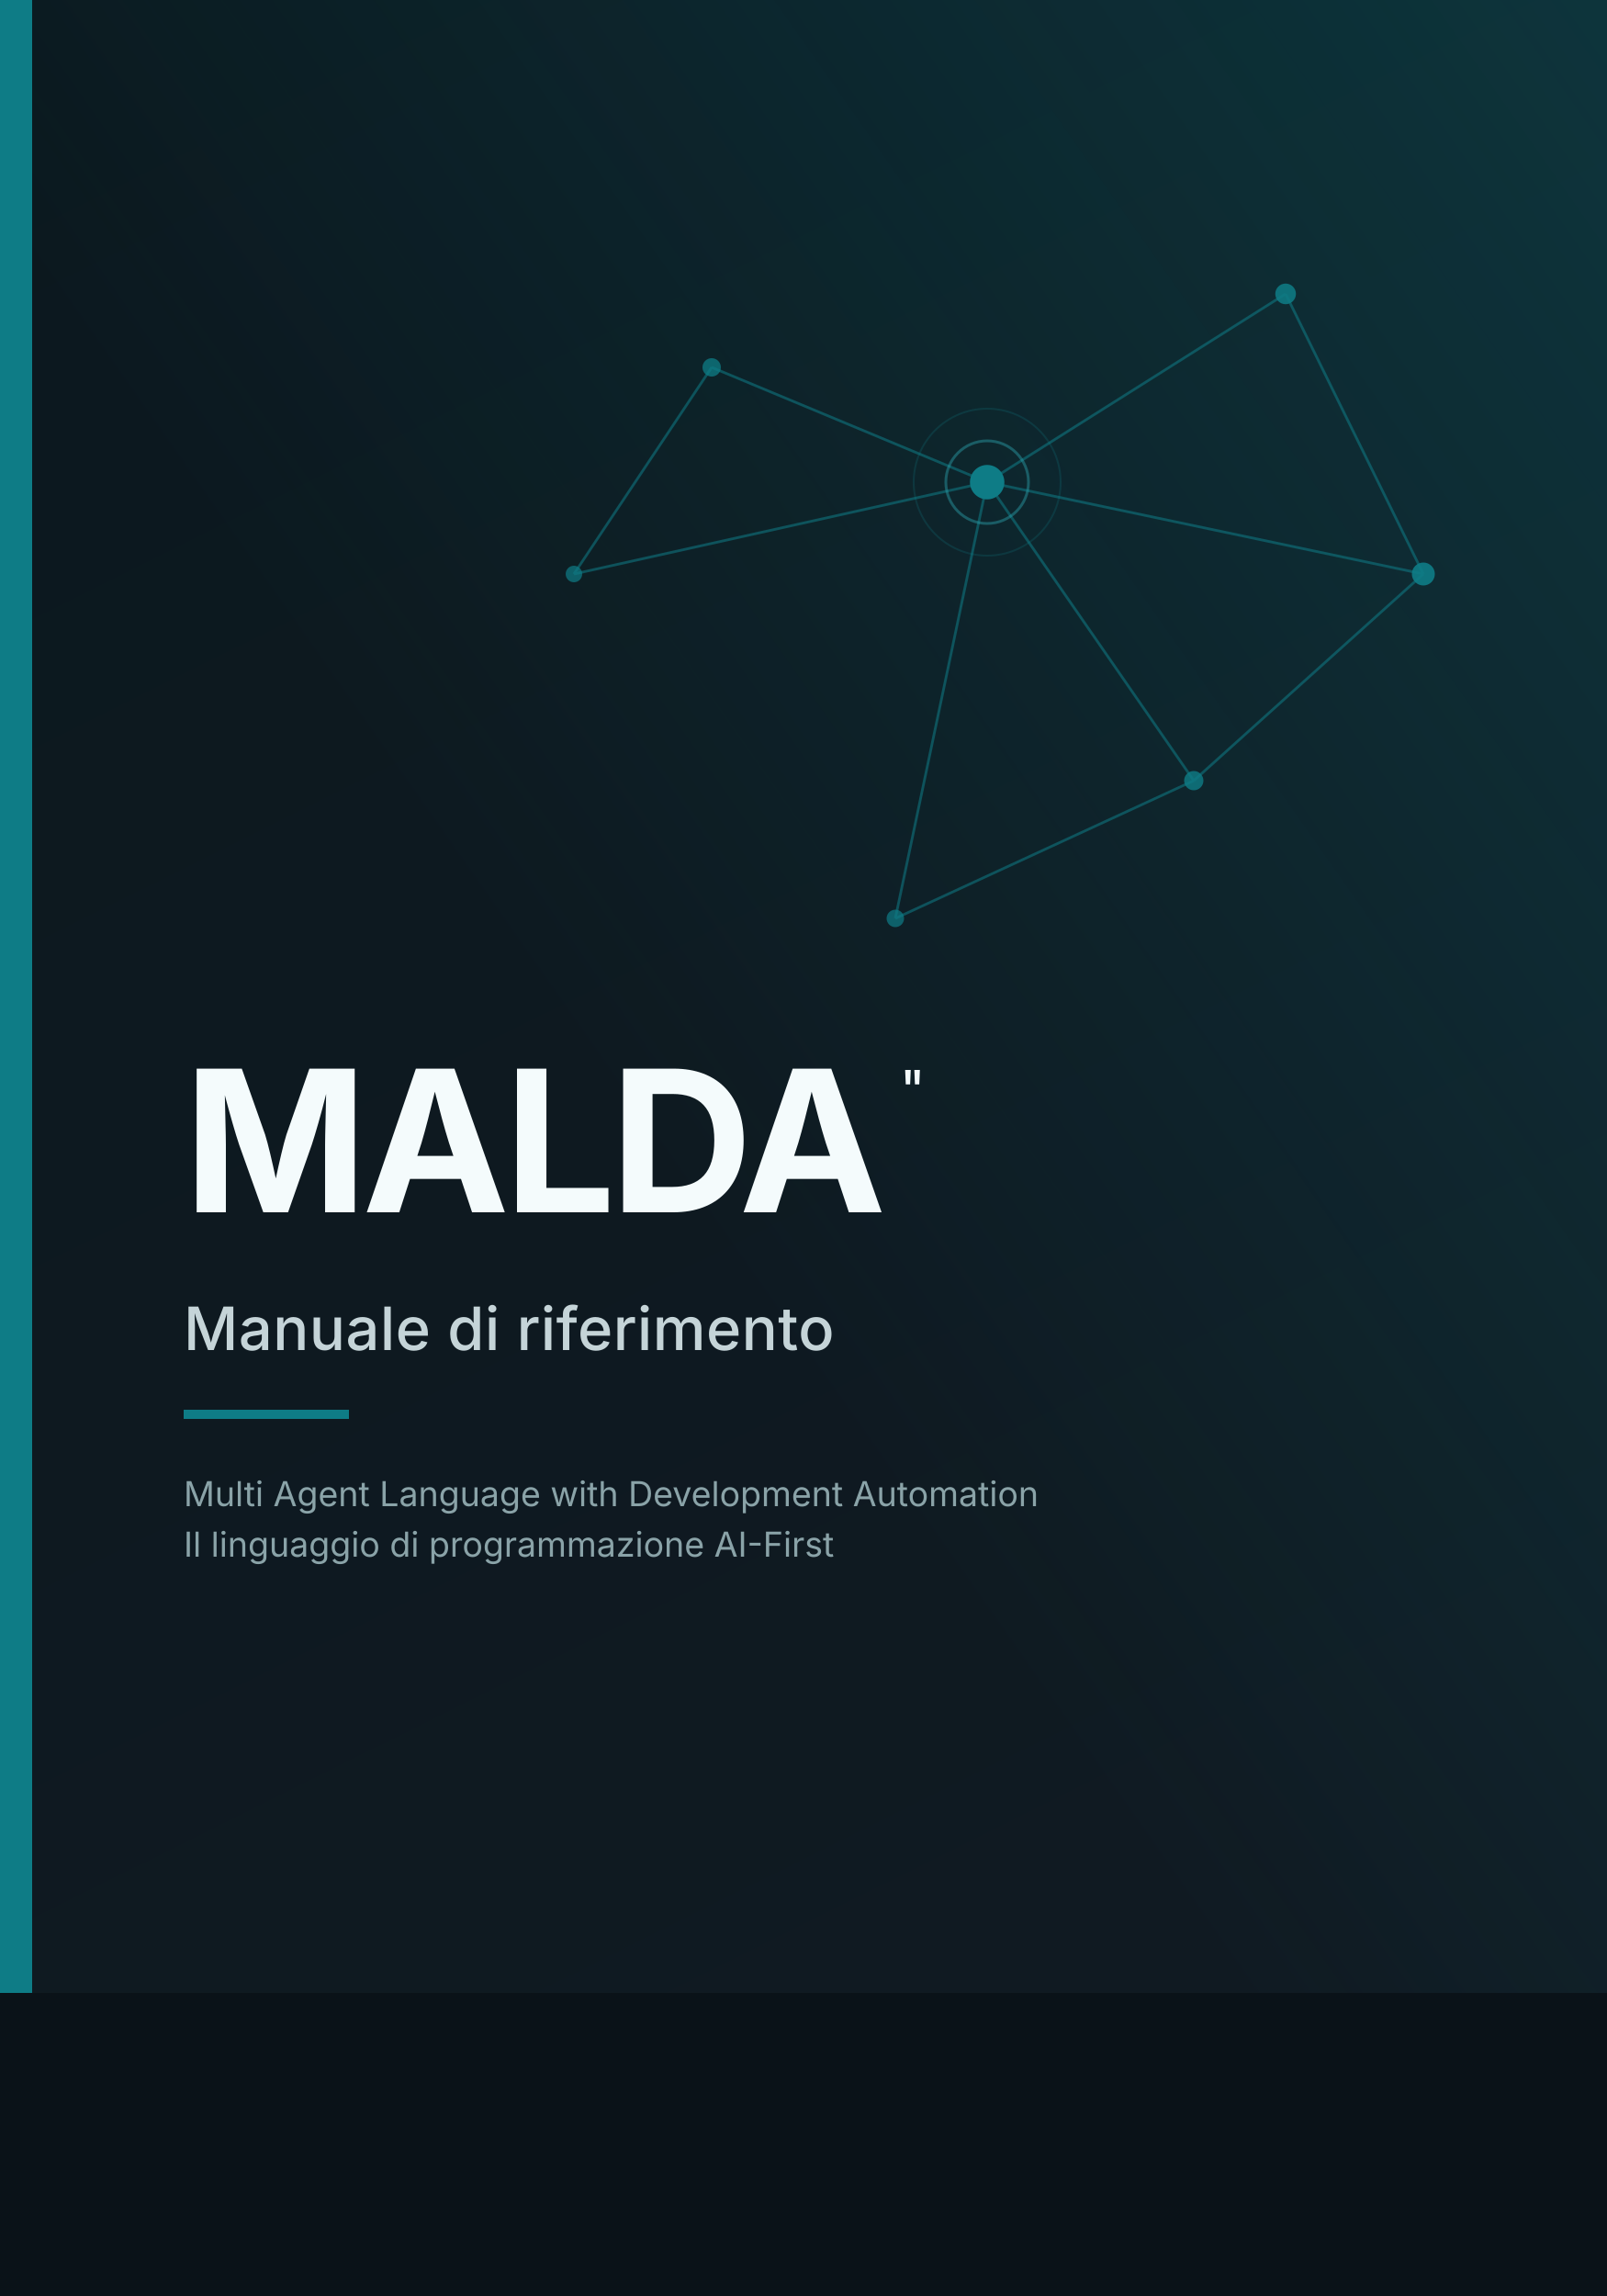
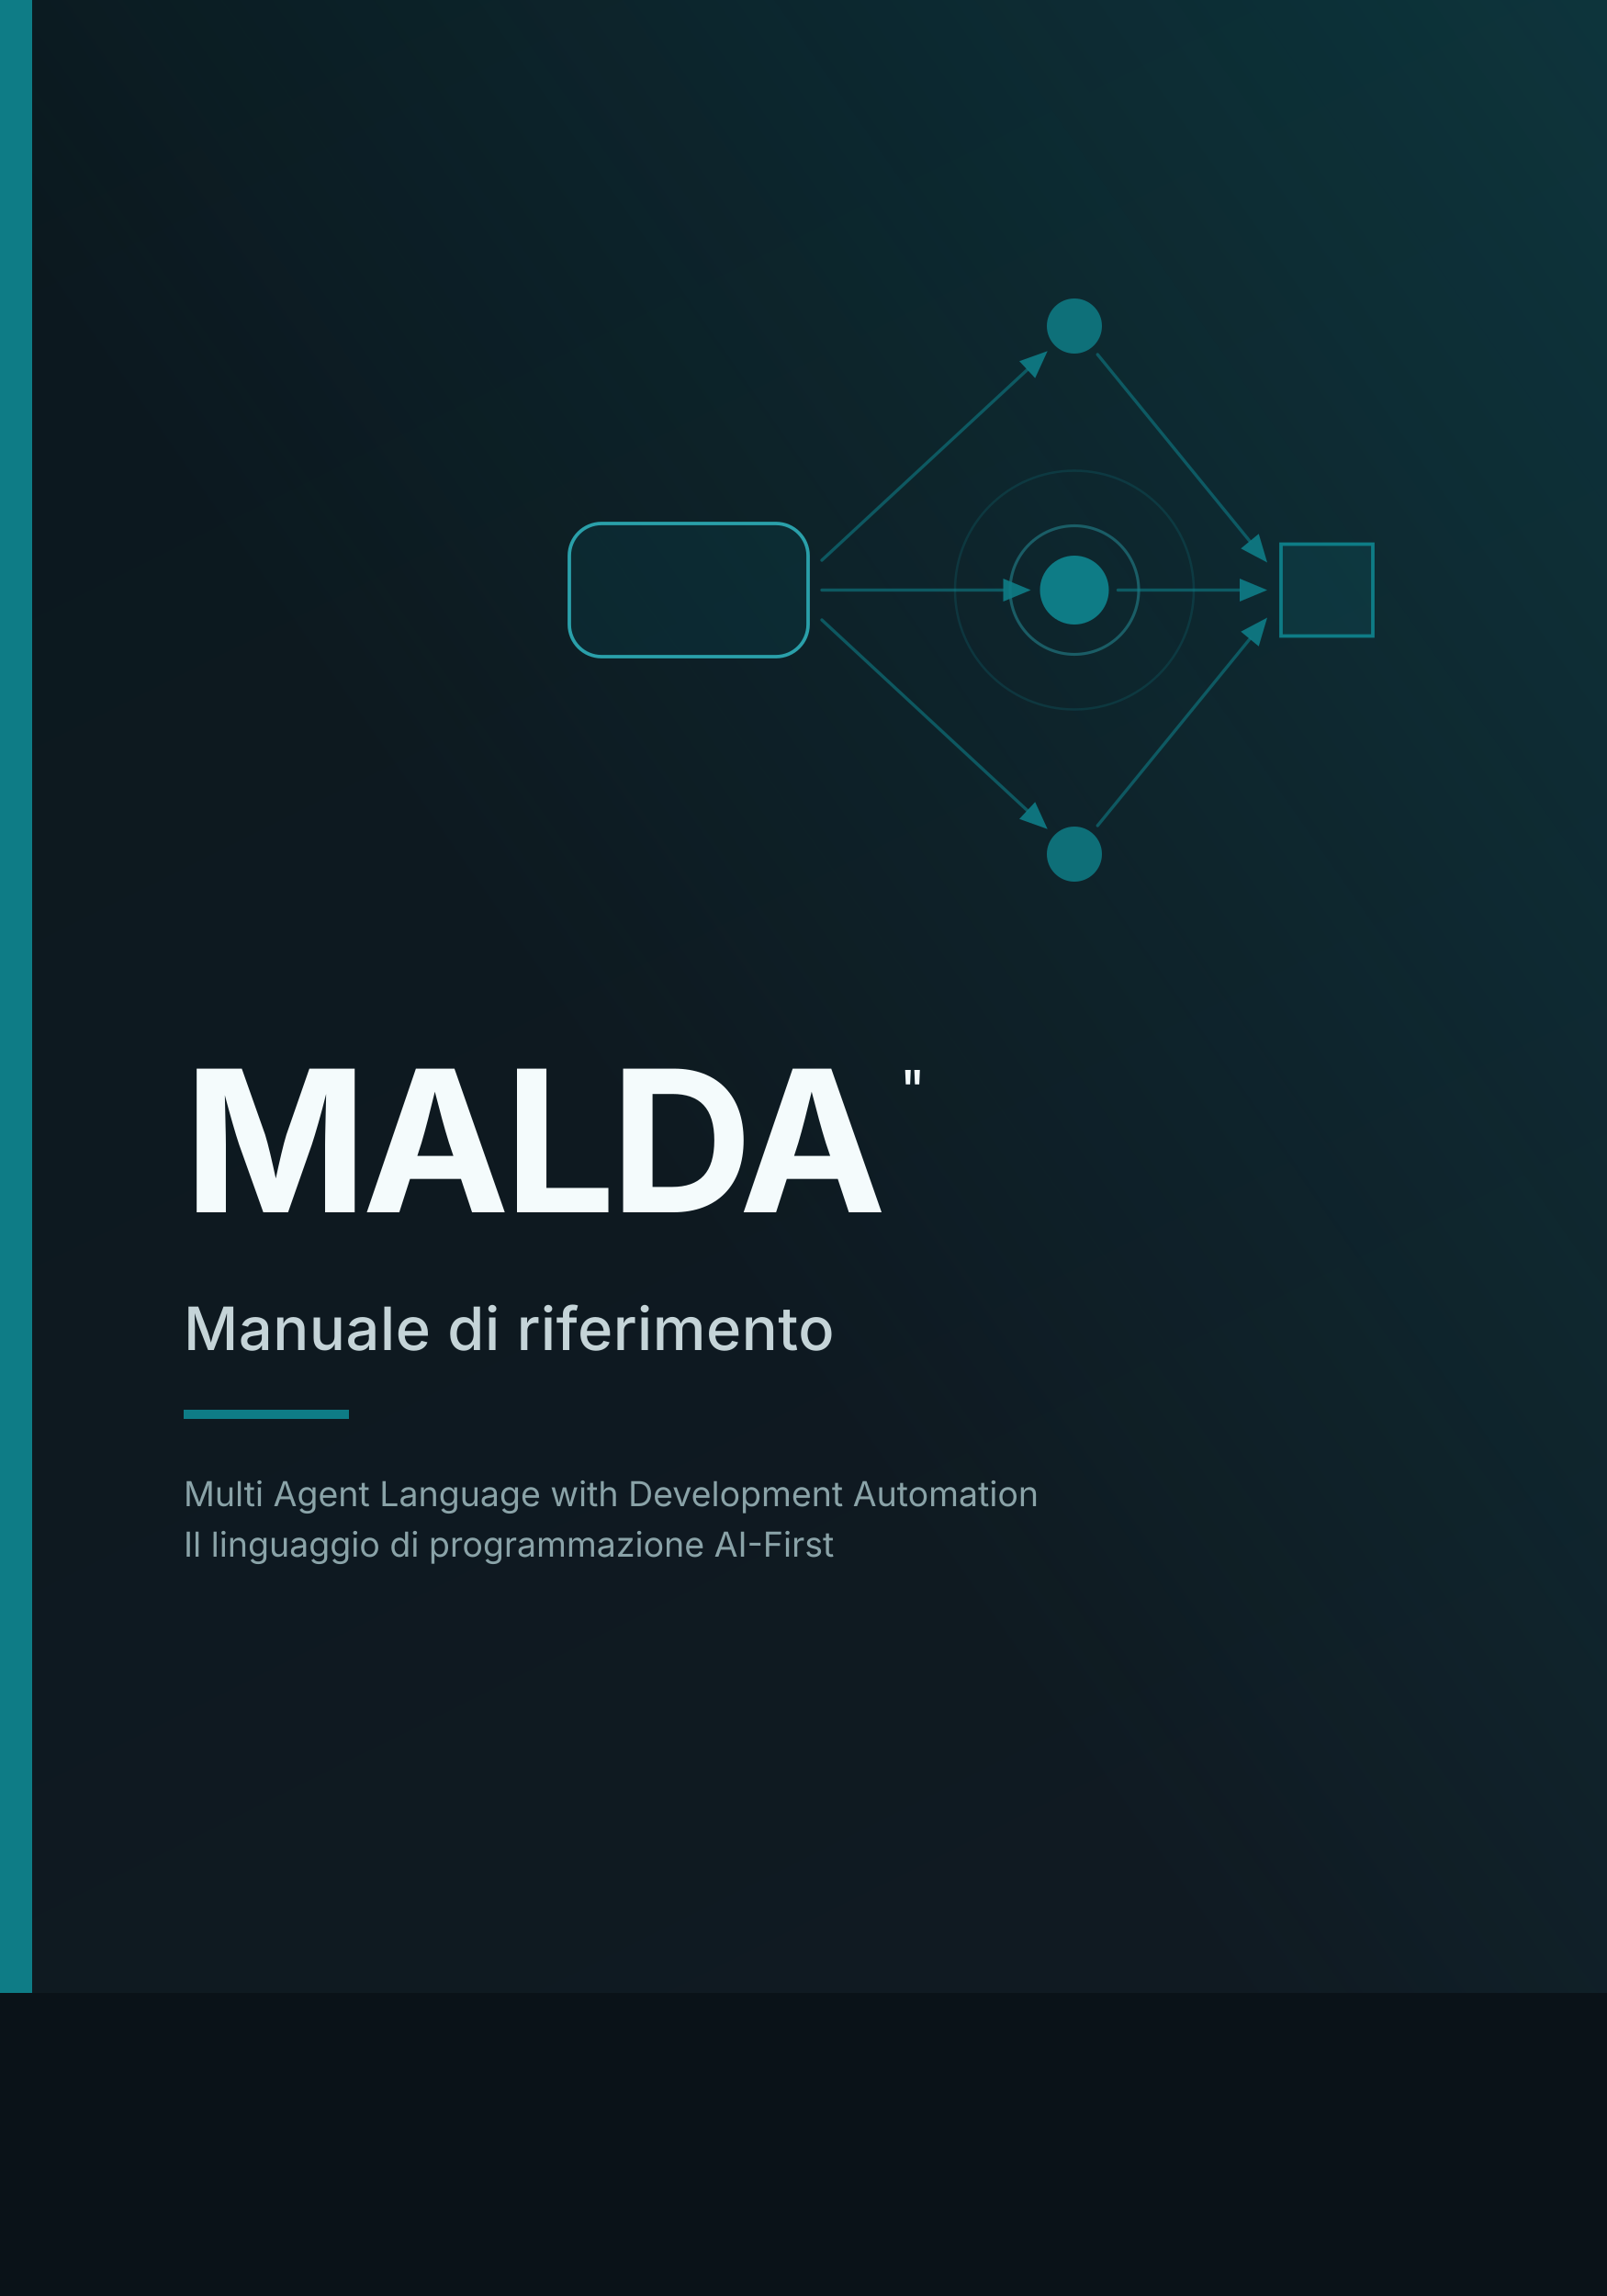
<svg xmlns="http://www.w3.org/2000/svg" viewBox="0 0 700 1000" role="img">
  <defs>
    <linearGradient id="bg" x1="0" y1="0" x2="0.35" y2="1">
      <stop offset="0" stop-color="#0b181e" />
      <stop offset="1" stop-color="#101a22" />
    </linearGradient>
    <linearGradient id="glow" x1="1" y1="0" x2="0" y2="1">
      <stop offset="0" stop-color="#0e7c86" stop-opacity="0.28" />
      <stop offset="0.55" stop-color="#0e7c86" stop-opacity="0" />
    </linearGradient>
  </defs>
  <rect width="700" height="1000" fill="url(#bg)" />
  <rect width="700" height="1000" fill="url(#glow)" />
  <rect x="0" y="0" width="14" height="1000" fill="#0e7c86" />
-   <g fill="none" stroke="#0e7c86" stroke-width="1.15" opacity="0.55">
-     <line x1="430" y1="210" x2="560" y2="128" />
-     <line x1="430" y1="210" x2="620" y2="250" />
-     <line x1="430" y1="210" x2="520" y2="340" />
-     <line x1="430" y1="210" x2="310" y2="160" />
-     <line x1="560" y1="128" x2="620" y2="250" />
-     <line x1="620" y1="250" x2="520" y2="340" />
-     <line x1="310" y1="160" x2="250" y2="250" />
-     <line x1="250" y1="250" x2="430" y2="210" />
-     <line x1="520" y1="340" x2="390" y2="400" />
-     <line x1="390" y1="400" x2="430" y2="210" />
+   <circle cx="468" cy="257" r="52" fill="none" stroke="#0e7c86" stroke-width="1" opacity="0.22" />
+   <circle cx="468" cy="257" r="28" fill="none" stroke="#2aa0aa" stroke-width="1.25" opacity="0.45" />
+   <g fill="none" stroke="#0e7c86" stroke-width="1.35" stroke-linecap="round" opacity="0.6">
+     <line x1="358" y1="244" x2="447.5" y2="161" />
+     <line x1="358" y1="257" x2="437" y2="257" />
+     <line x1="358" y1="270" x2="447.5" y2="353" />
+     <line x1="478.1" y1="154.4" x2="544.4" y2="235.7" />
+     <line x1="487" y1="257" x2="540" y2="257" />
+     <line x1="478.1" y1="359.6" x2="544.4" y2="278.3" />
  </g>
-   <g fill="#0e7c86">
-     <circle cx="430" cy="210" r="7.5" />
-     <circle cx="560" cy="128" r="4.5" opacity="0.85" />
-     <circle cx="620" cy="250" r="5" opacity="0.9" />
-     <circle cx="520" cy="340" r="4.2" opacity="0.8" />
-     <circle cx="310" cy="160" r="4" opacity="0.75" />
-     <circle cx="250" cy="250" r="3.6" opacity="0.7" />
-     <circle cx="390" cy="400" r="3.8" opacity="0.7" />
+   <g fill="#0e7c86" opacity="0.9">
+     <polygon points="450.9,164.7 456.3,152.9 444,157.3" />
+     <polygon points="437,262 449,257 437,252" />
+     <polygon points="444,356.7 456.3,361.1 450.9,349.3" />
+     <polygon points="540.5,238.9 552,245 548.3,232.5" />
+     <polygon points="540,262 552,257 540,252" />
+     <polygon points="548.3,281.5 552,269 540.5,275.1" />
  </g>
-   <circle cx="430" cy="210" r="18" fill="none" stroke="#2aa0aa" stroke-width="1.2" opacity="0.45" />
-   <circle cx="430" cy="210" r="32" fill="none" stroke="#0e7c86" stroke-width="0.8" opacity="0.22" />
+   <rect x="248" y="228" width="104" height="58" rx="14" fill="#0e7c86" fill-opacity="0.12" stroke="#2aa0aa" stroke-width="1.5" />
+   <circle cx="468" cy="142" r="12" fill="#0e7c86" opacity="0.85" />
+   <circle cx="468" cy="257" r="15" fill="#0e7c86" />
+   <circle cx="468" cy="372" r="12" fill="#0e7c86" opacity="0.85" />
+   <rect x="558" y="237" width="40" height="40" fill="#0e7c86" fill-opacity="0.16" stroke="#0e7c86" stroke-width="1.5" />
  <g fill="#f4fbfc" font-family="Inter, Segoe UI, Helvetica Neue, Arial, sans-serif">
    <text x="80" y="528" font-size="86" font-weight="700" letter-spacing="-2.4">MALDA<tspan font-size="22" font-weight="500" letter-spacing="0" dy="-46" dx="6">"</tspan>
    </text>
    <text x="80" y="588" font-size="26" font-weight="500" fill="#c5d4d8" letter-spacing="0.2">Manuale di riferimento</text>
    <rect x="80" y="614" width="72" height="4" fill="#0e7c86" />
    <text x="80" y="656" font-size="15" font-weight="400" fill="#8aa3a8">Multi Agent Language with Development Automation</text>
    <text x="80" y="678" font-size="15" font-weight="400" fill="#8aa3a8">Il linguaggio di programmazione AI-First</text>
  </g>
  <rect x="0" y="868" width="700" height="132" fill="#0a1218" />
</svg>
